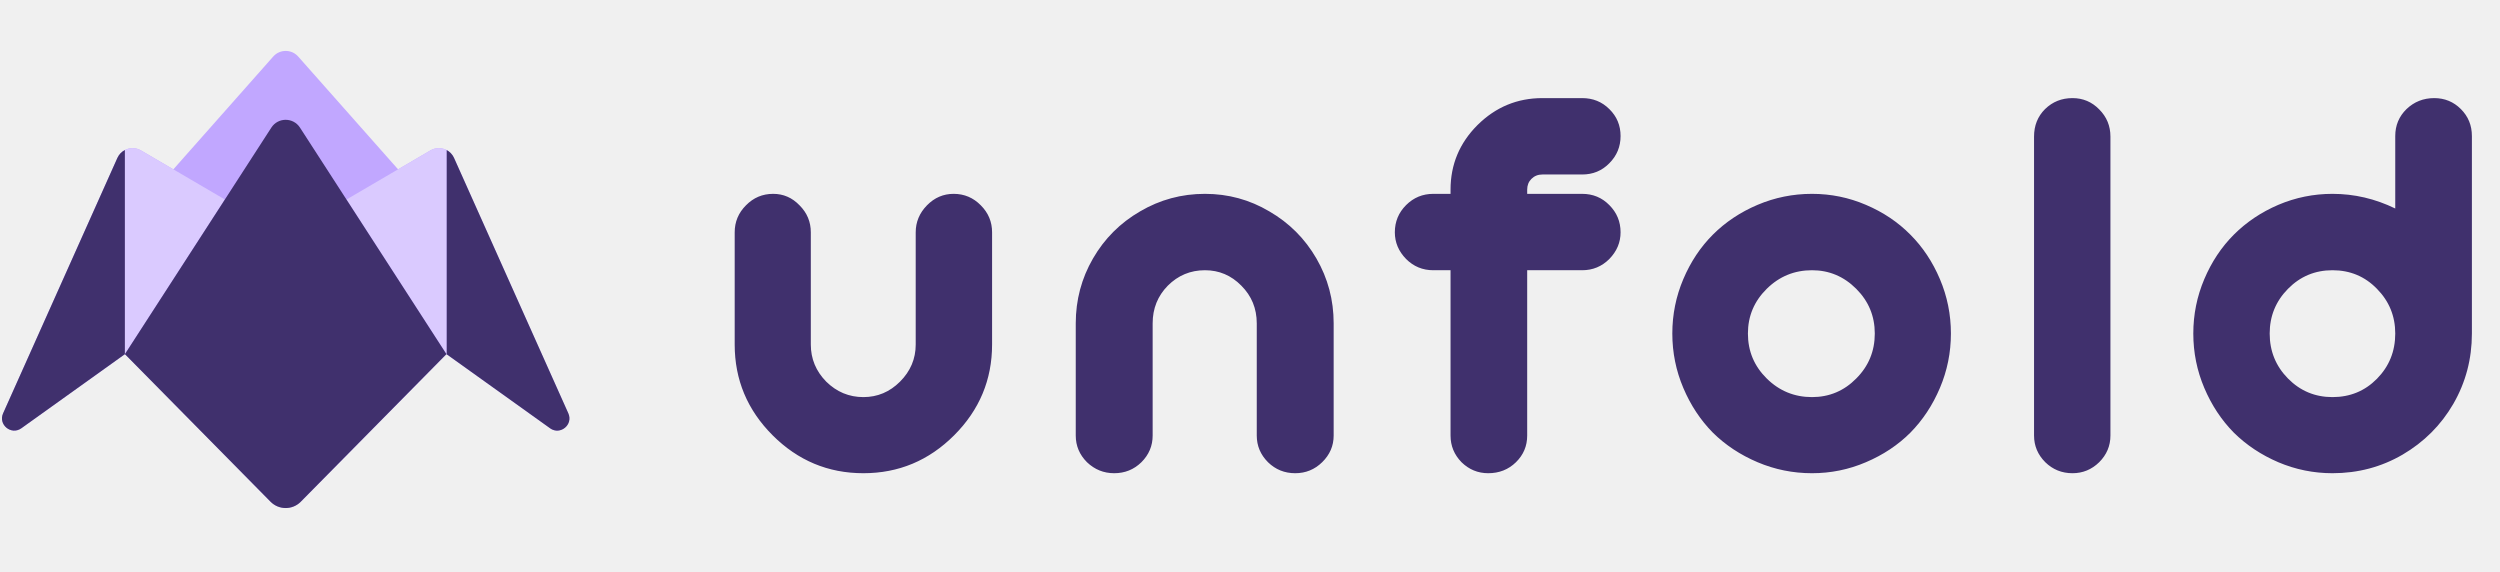
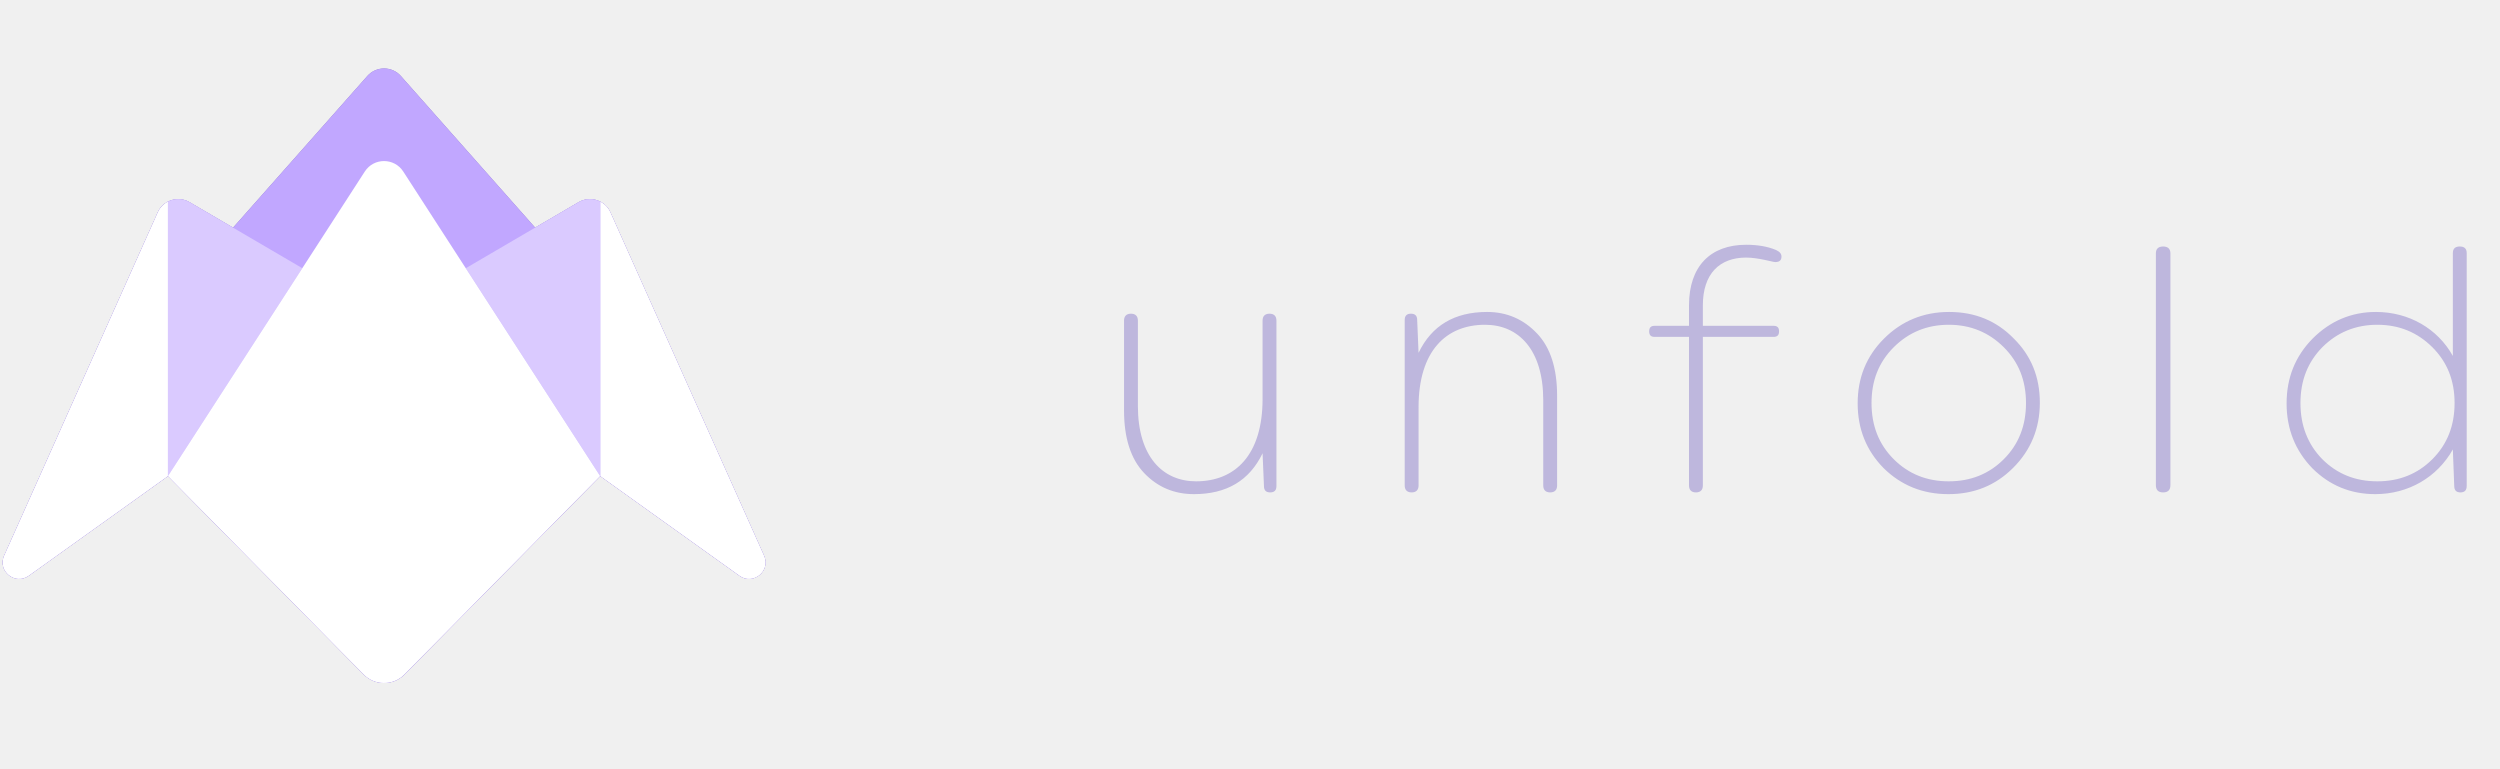
- <svg xmlns="http://www.w3.org/2000/svg" width="280" height="64" viewBox="0 0 280 64" fill="none">
-   <path d="M61.619 47.974C61.619 47.974 61.611 47.968 61.607 47.966L50.006 39.664L33.695 56.192L33.679 56.208C33.679 56.208 33.672 56.214 33.669 56.218L33.662 56.224C33.662 56.224 33.658 56.227 33.657 56.23C32.722 57.138 31.226 57.126 30.305 56.193L29.933 55.816L13.994 39.666L2.393 47.966C2.393 47.966 2.385 47.972 2.381 47.974C1.247 48.77 -0.221 47.564 0.347 46.294L13.144 17.695C13.326 17.29 13.631 16.984 13.994 16.799C14.537 16.518 15.209 16.509 15.784 16.843C15.787 16.844 15.788 16.845 15.79 16.847L19.415 18.967L30.602 6.332C31.344 5.494 32.653 5.494 33.396 6.332L44.584 18.965L48.208 16.845L48.212 16.843C48.786 16.508 49.46 16.517 50.003 16.796C50.361 16.98 50.663 17.28 50.845 17.678C50.845 17.678 50.846 17.679 50.846 17.681C50.848 17.685 50.85 17.689 50.852 17.692C50.852 17.692 50.852 17.694 50.852 17.695L63.649 46.294C64.217 47.564 62.749 48.771 61.615 47.974H61.619Z" fill="#C1A7FF" />
-   <path d="M13.994 16.797V39.662L2.393 47.965C2.393 47.965 2.385 47.971 2.381 47.973C1.247 48.769 -0.221 47.563 0.347 46.293L13.144 17.694C13.326 17.29 13.631 16.983 13.994 16.798V16.797Z" fill="#40306D" />
-   <path d="M61.62 47.973C61.62 47.973 61.612 47.968 61.609 47.965L50.007 39.663V16.797C50.365 16.981 50.667 17.28 50.849 17.679C50.849 17.679 50.85 17.68 50.85 17.681C50.852 17.685 50.854 17.689 50.855 17.693C50.855 17.693 50.855 17.694 50.855 17.695L63.653 46.294C64.221 47.564 62.753 48.772 61.619 47.974L61.62 47.973Z" fill="#40306D" />
-   <path d="M25.186 22.343L13.99 39.661V16.797C14.534 16.517 15.205 16.508 15.78 16.841C15.783 16.842 15.784 16.844 15.787 16.845L19.411 18.964L25.186 22.343Z" fill="#DACAFF" />
-   <path d="M50.004 16.797V39.663L38.807 22.343L44.583 18.965L48.207 16.845L48.211 16.842C48.786 16.508 49.459 16.517 50.002 16.796L50.004 16.797Z" fill="#DACAFF" />
-   <path d="M49.999 39.662L33.689 56.19L33.674 56.206C33.674 56.206 33.667 56.212 33.663 56.216L33.657 56.222C33.657 56.222 33.653 56.225 33.652 56.228C32.717 57.136 31.221 57.124 30.3 56.191L29.928 55.814L13.99 39.663L25.186 22.344L30.392 14.29C31.143 13.128 32.844 13.128 33.596 14.29L49.999 39.663V39.662Z" fill="#40306D" />
-   <path d="M82.285 38.586V26.018C82.285 24.846 82.705 23.84 83.545 23C84.385 22.141 85.4 21.711 86.592 21.711C87.744 21.711 88.731 22.141 89.551 23C90.391 23.84 90.811 24.846 90.811 26.018V38.586C90.811 40.188 91.387 41.574 92.539 42.746C93.711 43.898 95.098 44.475 96.699 44.475C98.281 44.475 99.648 43.898 100.801 42.746C101.973 41.574 102.559 40.188 102.559 38.586V26.018C102.559 24.865 102.979 23.859 103.818 23C104.658 22.141 105.654 21.711 106.807 21.711C107.998 21.711 109.014 22.141 109.854 23C110.693 23.84 111.113 24.846 111.113 26.018V38.586C111.113 42.531 109.697 45.92 106.865 48.752C104.033 51.584 100.645 53 96.699 53C92.754 53 89.365 51.584 86.533 48.752C83.701 45.92 82.285 42.531 82.285 38.586ZM120.484 36.213C120.484 33.596 121.128 31.174 122.417 28.947C123.706 26.721 125.464 24.963 127.691 23.674C129.917 22.365 132.339 21.711 134.956 21.711C137.554 21.711 139.956 22.365 142.163 23.674C144.39 24.963 146.148 26.721 147.437 28.947C148.726 31.174 149.37 33.596 149.37 36.213V48.781C149.37 49.934 148.941 50.93 148.081 51.77C147.241 52.59 146.236 53 145.064 53C143.872 53 142.857 52.59 142.017 51.77C141.177 50.93 140.757 49.934 140.757 48.781V36.213C140.757 34.553 140.181 33.147 139.029 31.994C137.896 30.842 136.538 30.266 134.956 30.266C133.335 30.266 131.948 30.842 130.796 31.994C129.663 33.147 129.097 34.553 129.097 36.213V48.781C129.097 49.934 128.677 50.93 127.837 51.77C126.997 52.59 125.982 53 124.79 53C123.618 53 122.603 52.59 121.743 51.77C120.904 50.93 120.484 49.934 120.484 48.781V36.213ZM172.745 10.988H177.198C178.409 10.988 179.424 11.398 180.245 12.219C181.084 13.039 181.504 14.045 181.504 15.236C181.504 16.428 181.084 17.443 180.245 18.283C179.424 19.123 178.409 19.543 177.198 19.543H172.745C172.256 19.543 171.846 19.709 171.514 20.041C171.202 20.354 171.045 20.754 171.045 21.242V21.711H177.198C178.409 21.711 179.424 22.131 180.245 22.971C181.084 23.811 181.504 24.826 181.504 26.018C181.504 27.15 181.084 28.146 180.245 29.006C179.405 29.846 178.389 30.266 177.198 30.266H171.045V48.781C171.045 49.953 170.625 50.949 169.786 51.77C168.946 52.59 167.911 53 166.68 53C165.528 53 164.532 52.59 163.692 51.77C162.871 50.93 162.461 49.934 162.461 48.781V30.266H160.528C159.336 30.266 158.321 29.846 157.481 29.006C156.641 28.146 156.221 27.15 156.221 26.018C156.221 24.826 156.641 23.811 157.481 22.971C158.321 22.131 159.336 21.711 160.528 21.711H162.461V21.242C162.461 18.43 163.467 16.018 165.479 14.006C167.51 11.994 169.932 10.988 172.745 10.988ZM188.531 43.449C187.711 41.516 187.3 39.484 187.3 37.355C187.3 35.227 187.711 33.195 188.531 31.262C189.351 29.328 190.455 27.668 191.841 26.281C193.248 24.875 194.918 23.762 196.851 22.941C198.785 22.121 200.816 21.711 202.945 21.711C205.054 21.711 207.066 22.121 208.98 22.941C210.914 23.762 212.574 24.875 213.961 26.281C215.347 27.668 216.451 29.328 217.271 31.262C218.091 33.195 218.502 35.227 218.502 37.355C218.502 39.484 218.091 41.516 217.271 43.449C216.451 45.383 215.347 47.053 213.961 48.459C212.574 49.846 210.914 50.949 208.98 51.77C207.066 52.59 205.054 53 202.945 53C200.816 53 198.785 52.59 196.851 51.77C194.918 50.949 193.248 49.846 191.841 48.459C190.455 47.053 189.351 45.383 188.531 43.449ZM209.976 37.355C209.976 35.402 209.283 33.732 207.896 32.346C206.509 30.959 204.859 30.266 202.945 30.266C200.972 30.266 199.283 30.959 197.877 32.346C196.47 33.732 195.767 35.402 195.767 37.355C195.767 39.328 196.47 41.008 197.877 42.395C199.283 43.781 200.972 44.475 202.945 44.475C204.879 44.475 206.529 43.781 207.896 42.395C209.283 41.008 209.976 39.328 209.976 37.355ZM227.813 15.295C227.813 14.065 228.223 13.039 229.044 12.219C229.884 11.398 230.909 10.988 232.12 10.988C233.292 10.988 234.288 11.408 235.108 12.248C235.948 13.088 236.368 14.104 236.368 15.295V48.781C236.368 49.934 235.948 50.93 235.108 51.77C234.268 52.59 233.272 53 232.12 53C230.929 53 229.913 52.59 229.073 51.77C228.233 50.93 227.813 49.934 227.813 48.781V15.295ZM261.236 30.266C259.283 30.266 257.623 30.959 256.256 32.346C254.889 33.732 254.205 35.402 254.205 37.355C254.205 39.328 254.889 41.008 256.256 42.395C257.623 43.781 259.283 44.475 261.236 44.475C263.209 44.475 264.869 43.791 266.217 42.424C267.584 41.037 268.268 39.348 268.268 37.355C268.268 35.402 267.584 33.732 266.217 32.346C264.869 30.959 263.209 30.266 261.236 30.266ZM261.236 53C259.127 53 257.105 52.59 255.172 51.77C253.258 50.949 251.598 49.846 250.191 48.459C248.805 47.053 247.701 45.383 246.881 43.449C246.061 41.516 245.65 39.484 245.65 37.355C245.65 35.227 246.061 33.195 246.881 31.262C247.701 29.328 248.805 27.668 250.191 26.281C251.598 24.875 253.258 23.762 255.172 22.941C257.105 22.121 259.127 21.711 261.236 21.711C263.678 21.711 266.021 22.258 268.268 23.352V15.236C268.268 14.045 268.688 13.039 269.527 12.219C270.387 11.398 271.422 10.988 272.633 10.988C273.805 10.988 274.801 11.398 275.621 12.219C276.441 13.039 276.852 14.045 276.852 15.236V37.355C276.852 40.207 276.158 42.834 274.771 45.236C273.385 47.619 271.49 49.514 269.088 50.92C266.705 52.307 264.088 53 261.236 53Z" fill="#40306D" />
+ <svg xmlns="http://www.w3.org/2000/svg" width="563" height="173" viewBox="0 0 563 173" fill="none">
+   <path d="M166.563 129.678C166.563 129.678 166.542 129.664 166.532 129.657L135.172 107.217L91.081 151.894L91.038 151.936C91.038 151.936 91.021 151.954 91.01 151.964L90.993 151.982C90.993 151.982 90.982 151.989 90.979 151.996C88.451 154.45 84.408 154.419 81.919 151.898L80.912 150.877L37.827 107.221L6.467 129.657C6.467 129.657 6.446 129.675 6.436 129.678C3.371 131.831 -0.598 128.57 0.938 125.138L35.531 47.832C36.022 46.738 36.846 45.91 37.827 45.409C39.297 44.651 41.113 44.627 42.666 45.528C42.673 45.532 42.676 45.535 42.684 45.538L52.48 51.271L82.722 17.117C84.727 14.852 88.265 14.852 90.274 17.117L120.516 51.264L130.312 45.535L130.323 45.528C131.876 44.623 133.696 44.648 135.165 45.402C136.133 45.9 136.95 46.71 137.44 47.786C137.44 47.786 137.444 47.79 137.444 47.793C137.447 47.804 137.454 47.814 137.458 47.825C137.458 47.825 137.458 47.828 137.458 47.832L172.051 125.138C173.586 128.57 169.617 131.835 166.553 129.678H166.563Z" fill="#8676BE" />
+   <path d="M37.827 45.403V107.212L6.467 129.655C6.467 129.655 6.446 129.673 6.436 129.676C3.371 131.829 -0.598 128.568 0.938 125.136L35.531 47.829C36.022 46.736 36.846 45.908 37.827 45.407V45.403Z" fill="#A094CE" />
+   <path d="M166.567 129.676C166.567 129.676 166.546 129.662 166.536 129.655L135.176 107.215V45.403C136.144 45.901 136.96 46.711 137.451 47.787C137.451 47.787 137.455 47.791 137.455 47.794C137.458 47.805 137.465 47.815 137.469 47.826C137.469 47.826 137.469 47.829 137.469 47.833L172.062 125.139C173.597 128.572 169.628 131.836 166.564 129.68L166.567 129.676Z" fill="#A094CE" />
+   <path d="M68.079 60.397L37.817 107.209V45.404C39.286 44.647 41.102 44.622 42.656 45.523C42.663 45.527 42.666 45.53 42.673 45.534L52.47 51.263L68.079 60.397Z" fill="#BEB7DD" />
+   <path d="M135.166 45.404V107.213L104.9 60.397L120.513 51.263L130.31 45.534L130.32 45.527C131.874 44.622 133.693 44.647 135.162 45.401L135.166 45.404Z" fill="#BEB7DD" />
+   <path d="M135.154 107.212L91.067 151.889L91.025 151.931C91.025 151.931 91.007 151.948 90.996 151.959L90.979 151.976C90.979 151.976 90.968 151.983 90.965 151.99C88.437 154.445 84.394 154.413 81.905 151.892L80.898 150.872L37.817 107.215L68.079 60.4L82.154 38.629C84.184 35.487 88.781 35.487 90.814 38.629L135.154 107.215V107.212Z" fill="#A094CE" />
+   <path d="M166.563 129.678C166.563 129.678 166.542 129.664 166.532 129.657L135.172 107.217L91.081 151.894L91.038 151.936C91.038 151.936 91.021 151.954 91.01 151.964L90.993 151.982C90.993 151.982 90.982 151.989 90.979 151.996C88.451 154.45 84.408 154.419 81.919 151.898L80.912 150.877L37.827 107.221L6.467 129.657C6.467 129.657 6.446 129.675 6.436 129.678C3.371 131.831 -0.598 128.57 0.938 125.138L35.531 47.832C36.022 46.738 36.846 45.91 37.827 45.409C39.297 44.651 41.113 44.627 42.666 45.528C42.673 45.532 42.676 45.535 42.684 45.538L52.48 51.271L82.722 17.117C84.727 14.852 88.265 14.852 90.274 17.117L120.516 51.264L130.312 45.535L130.323 45.528C131.876 44.623 133.696 44.648 135.165 45.402C136.133 45.9 136.95 46.71 137.44 47.786C137.44 47.786 137.444 47.79 137.444 47.793C137.447 47.804 137.454 47.814 137.458 47.825C137.458 47.825 137.458 47.828 137.458 47.832L172.051 125.138C173.586 128.57 169.617 131.835 166.553 129.678H166.563Z" fill="#C1A7FF" />
+   <path d="M37.827 45.403V107.212L6.467 129.655C6.467 129.655 6.446 129.673 6.436 129.676C3.371 131.829 -0.598 128.568 0.938 125.136L35.531 47.829C36.022 46.736 36.846 45.908 37.827 45.407V45.403Z" fill="white" />
+   <path d="M166.567 129.676C166.567 129.676 166.546 129.662 166.536 129.655L135.176 107.215V45.403C136.144 45.901 136.96 46.711 137.451 47.787C137.451 47.787 137.455 47.791 137.455 47.794C137.458 47.805 137.465 47.815 137.469 47.826C137.469 47.826 137.469 47.829 137.469 47.833L172.062 125.139C173.597 128.572 169.628 131.836 166.564 129.68L166.567 129.676Z" fill="white" />
+   <path d="M68.079 60.397L37.817 107.209V45.404C39.286 44.647 41.102 44.622 42.656 45.523C42.663 45.527 42.666 45.53 42.673 45.534L52.47 51.263L68.079 60.397Z" fill="#DACAFF" />
+   <path d="M135.166 45.404V107.213L104.9 60.397L120.513 51.263L130.31 45.534L130.32 45.527C131.874 44.622 133.693 44.647 135.162 45.401L135.166 45.404Z" fill="#DACAFF" />
+   <path d="M135.154 107.212L91.067 151.889L91.025 151.931C91.025 151.931 91.007 151.948 90.996 151.959L90.979 151.976C90.979 151.976 90.968 151.983 90.965 151.99C88.437 154.445 84.394 154.413 81.905 151.892L80.898 150.872L37.817 107.215L68.079 60.4L82.154 38.629C84.184 35.487 88.781 35.487 90.814 38.629L135.154 107.215V107.212Z" fill="white" />
+   <path d="M287.452 72.202V109.486C287.452 110.422 286.984 110.89 286.048 110.89C285.112 110.89 284.644 110.422 284.644 109.486L284.332 102.076C281.368 108.238 276.22 111.28 268.888 111.28C264.442 111.28 260.698 109.72 257.656 106.522C254.614 103.324 253.132 98.566 253.132 92.404V72.202C253.132 71.188 253.678 70.642 254.692 70.642C255.706 70.642 256.252 71.188 256.252 72.202V91.39C256.252 102.856 261.868 108.394 269.356 108.394C278.092 108.394 284.332 102.544 284.332 89.83V72.202C284.332 71.188 284.878 70.642 285.892 70.642C286.906 70.642 287.452 71.188 287.452 72.202ZM334.904 70.252C339.35 70.252 343.094 71.89 346.136 75.088C349.178 78.286 350.66 82.966 350.66 89.128V109.33C350.66 110.344 350.114 110.89 349.1 110.89C348.086 110.89 347.54 110.344 347.54 109.33V90.142C347.54 78.676 341.924 73.138 334.436 73.138C325.7 73.138 319.46 78.988 319.46 91.702V109.33C319.46 110.344 318.914 110.89 317.9 110.89C316.886 110.89 316.34 110.344 316.34 109.33V72.046C316.34 71.11 316.808 70.642 317.744 70.642C318.68 70.642 319.148 71.11 319.148 72.046L319.46 79.456C322.424 73.294 327.572 70.252 334.904 70.252ZM372.641 73.372H380.363V68.77C380.363 59.956 385.199 55.12 393.233 55.12C395.807 55.12 398.069 55.51 399.941 56.29C400.799 56.68 401.189 57.148 401.189 57.772C401.189 58.63 400.721 59.02 399.785 59.02C399.239 59.02 395.963 58.006 393.233 58.006C387.227 58.006 383.483 61.672 383.483 68.77V73.372H399.395C400.253 73.372 400.643 73.762 400.643 74.62C400.643 75.478 400.253 75.868 399.395 75.868H383.483V109.33C383.483 110.344 382.937 110.89 381.923 110.89C380.909 110.89 380.363 110.344 380.363 109.33V75.868H372.641C371.783 75.868 371.393 75.478 371.393 74.62C371.393 73.762 371.783 73.372 372.641 73.372ZM424.196 105.43C420.296 101.452 418.346 96.616 418.346 90.844C418.346 85.072 420.296 80.236 424.274 76.258C428.252 72.28 433.166 70.252 438.938 70.252C444.71 70.252 449.546 72.202 453.446 76.18C457.424 80.08 459.374 84.916 459.374 90.688C459.374 96.46 457.346 101.374 453.368 105.352C449.39 109.33 444.554 111.28 438.782 111.28C433.01 111.28 428.174 109.33 424.196 105.43ZM426.458 78.208C423.104 81.562 421.466 85.696 421.466 90.766C421.466 95.836 423.104 100.048 426.458 103.402C429.812 106.756 433.946 108.394 438.86 108.394C443.774 108.394 447.908 106.756 451.262 103.402C454.616 100.048 456.254 95.836 456.254 90.766C456.254 85.696 454.616 81.562 451.262 78.208C447.908 74.854 443.774 73.138 438.86 73.138C433.946 73.138 429.812 74.854 426.458 78.208ZM488.778 57.07V109.252C488.778 110.344 488.232 110.89 487.14 110.89C486.048 110.89 485.502 110.344 485.502 109.252V57.07C485.502 56.056 486.048 55.51 487.14 55.51C488.232 55.51 488.778 56.056 488.778 57.07ZM555.501 56.992V109.408C555.501 110.422 555.033 110.89 554.097 110.89C553.161 110.89 552.693 110.422 552.693 109.408L552.381 101.218C548.871 107.458 542.397 111.28 534.909 111.28C529.371 111.28 524.613 109.33 520.713 105.43C516.891 101.452 514.941 96.616 514.941 90.844C514.941 85.072 516.891 80.236 520.791 76.258C524.769 72.28 529.527 70.252 535.065 70.252C542.475 70.252 548.949 73.996 552.381 80.158V56.992C552.381 55.978 552.927 55.51 553.941 55.51C554.955 55.51 555.501 55.978 555.501 56.992ZM522.975 103.402C526.329 106.756 530.463 108.394 535.377 108.394C540.291 108.394 544.425 106.756 547.779 103.402C551.133 100.048 552.771 95.836 552.771 90.766C552.771 85.696 551.133 81.562 547.779 78.208C544.425 74.854 540.291 73.138 535.377 73.138C530.463 73.138 526.329 74.854 522.975 78.208C519.699 81.562 518.061 85.696 518.061 90.766C518.061 95.836 519.699 100.048 522.975 103.402Z" fill="#BEB7DD" />
</svg>
